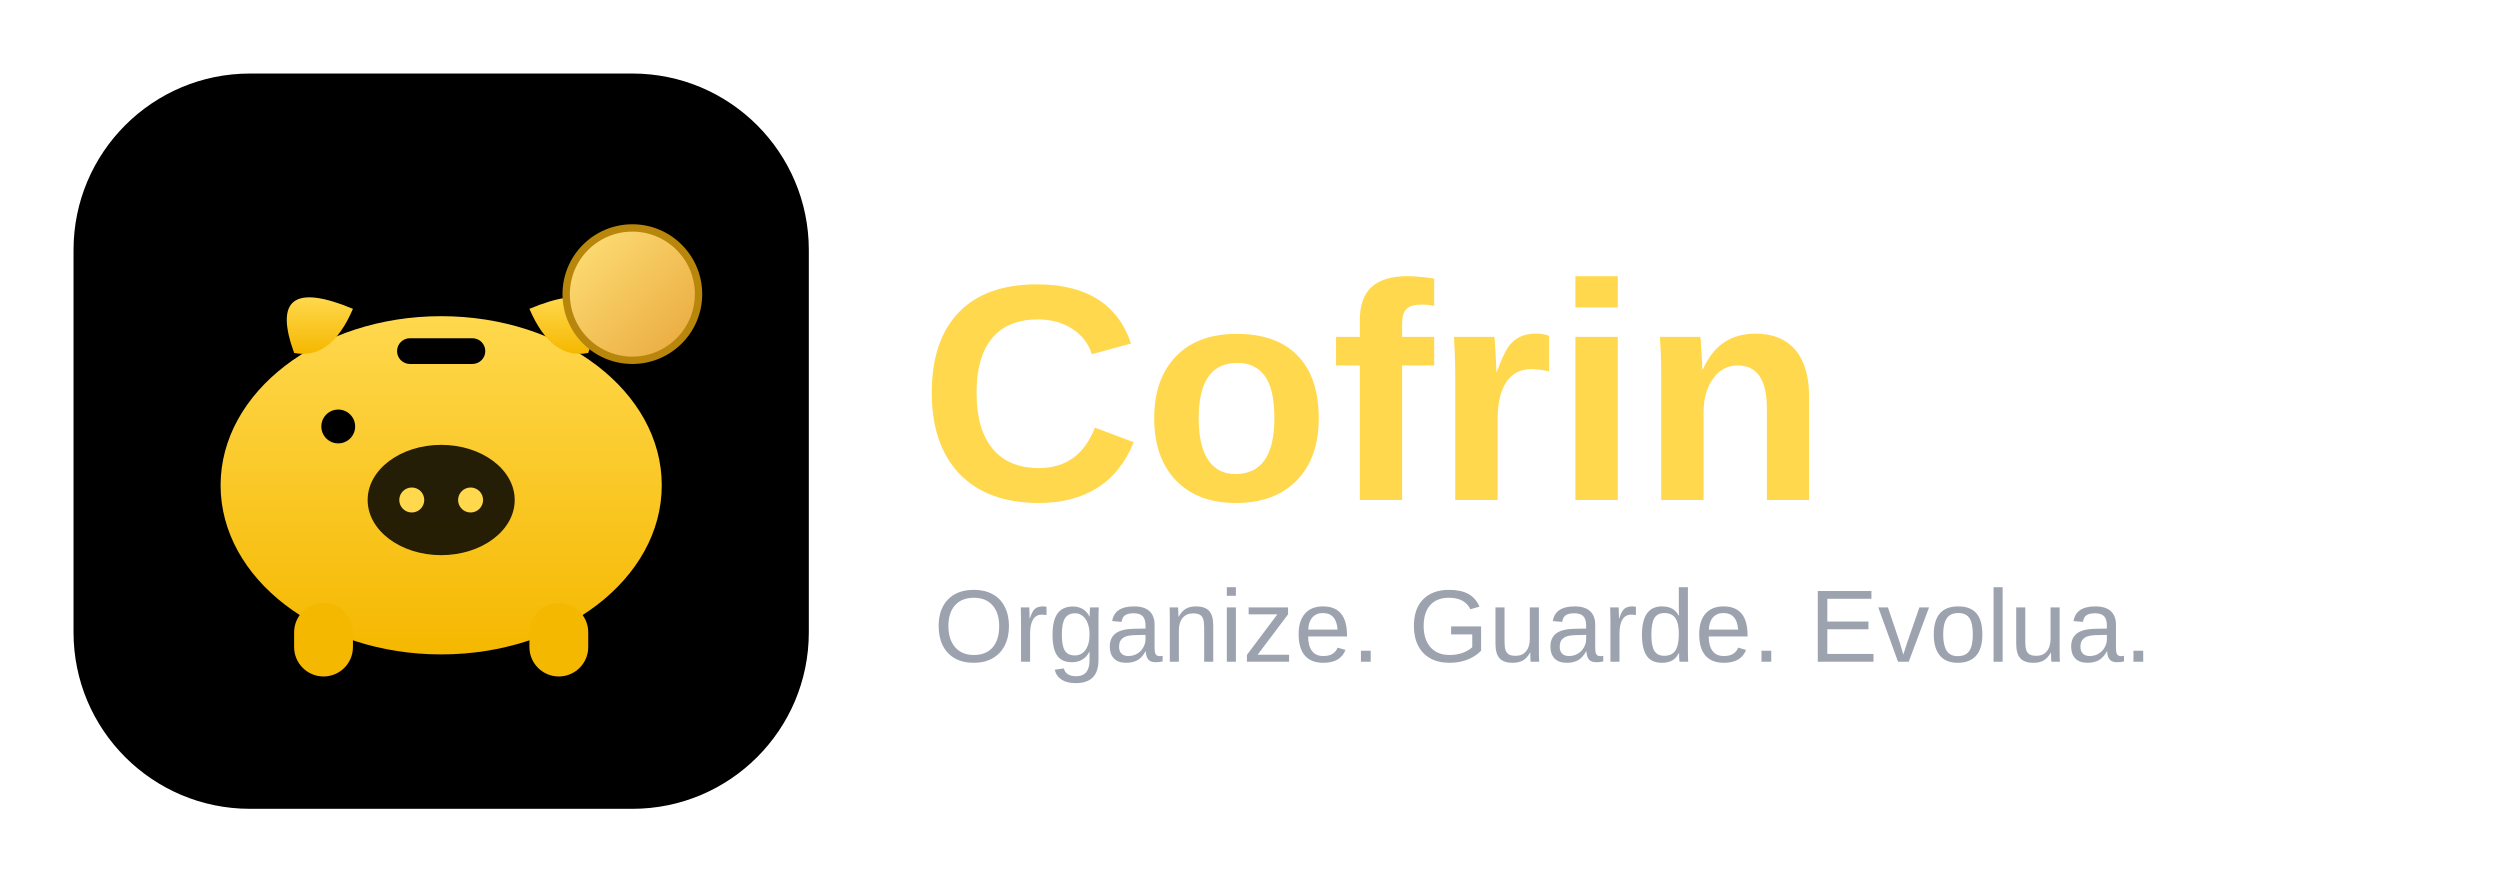
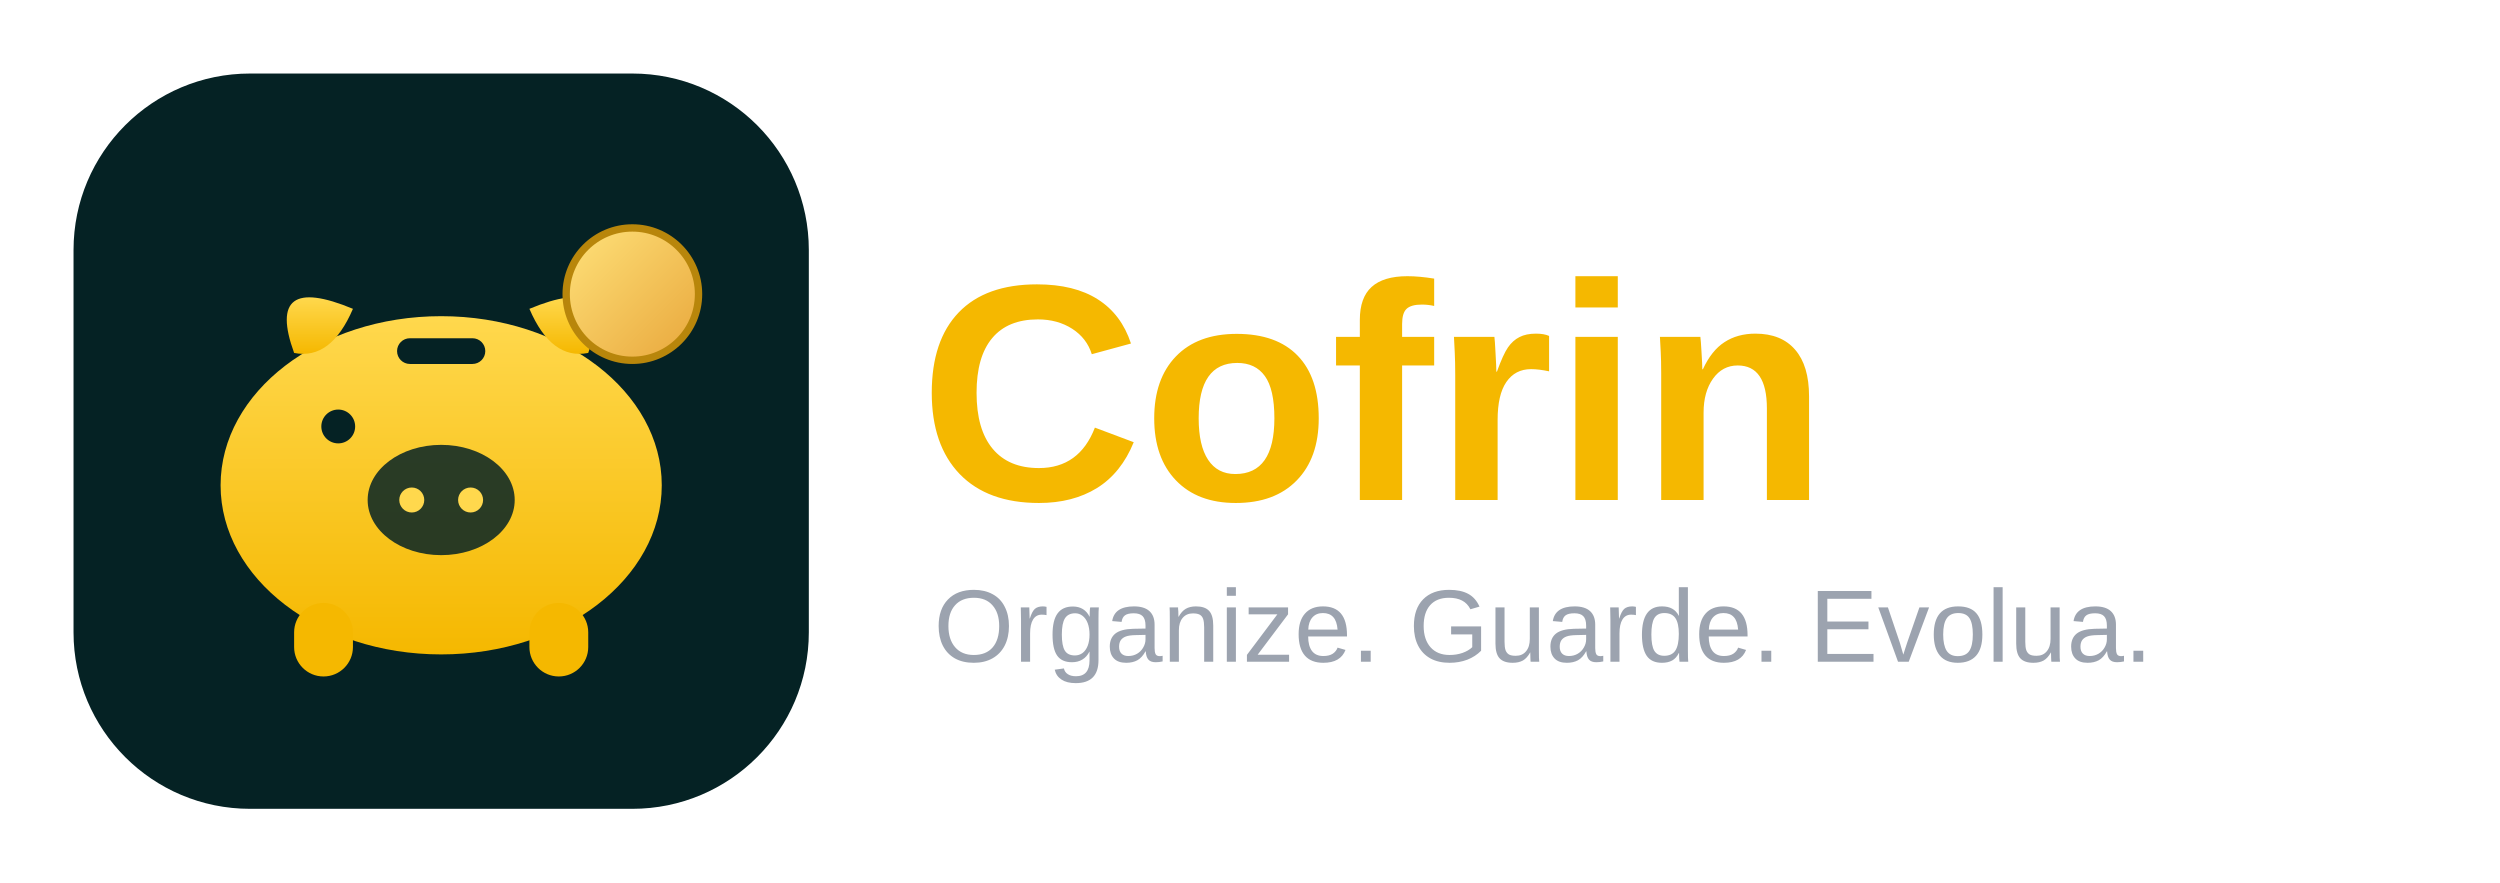
<svg xmlns="http://www.w3.org/2000/svg" width="340" height="120" viewBox="0 0 340 120">
  <defs>
    <linearGradient id="ouro2" x1="0" y1="0" x2="1" y2="1">
      <stop offset="0%" stop-color="#FFE27A" />
      <stop offset="100%" stop-color="#E8A63B" />
    </linearGradient>
    <linearGradient id="amarelo2" x1="0" y1="0" x2="0" y2="1">
      <stop offset="0%" stop-color="#FFD84D" />
      <stop offset="100%" stop-color="#F5B800" />
    </linearGradient>
  </defs>
  <g transform="translate(10,10)">
-     <rect width="100" height="100" rx="24" fill="#000000" />
+     <rect width="100" height="100" rx="24" fill="#052224" />
    <ellipse cx="50" cy="56" rx="30" ry="23" fill="url(#amarelo2)" />
    <path d="M30 38 Q26 27 38 32 Q35 39 30 38Z" fill="url(#amarelo2)" />
    <path d="M70 38 Q74 27 62 32 Q65 39 70 38Z" fill="url(#amarelo2)" />
    <rect x="30" y="72" width="8" height="10" rx="4" fill="#F5B800" />
    <rect x="62" y="72" width="8" height="10" rx="4" fill="#F5B800" />
-     <ellipse cx="50" cy="58" rx="10" ry="7.5" fill="#000000" opacity="0.85" />
+     <ellipse cx="50" cy="58" rx="10" ry="7.5" fill="#052224" opacity="0.85" />
    <circle cx="46" cy="58" r="1.7" fill="#FFD84D" />
    <circle cx="54" cy="58" r="1.7" fill="#FFD84D" />
-     <circle cx="36" cy="48" r="2.3" fill="#000000" />
-     <rect x="44" y="36" width="12" height="3.5" rx="1.75" fill="#000000" />
+     <circle cx="36" cy="48" r="2.3" fill="#052224" />
+     <rect x="44" y="36" width="12" height="3.5" rx="1.75" fill="#052224" />
    <circle cx="76" cy="30" r="9" fill="url(#ouro2)" stroke="#B8860B" stroke-width="1" />
  </g>
-   <text x="125" y="68" font-size="42" font-weight="800" fill="#FFD84D" font-family="Arial, sans-serif">Cofrin</text>
+   <text x="125" y="68" font-size="42" font-weight="800" fill="#F5B800" font-family="Arial, sans-serif">Cofrin</text>
  <text x="127" y="90" font-size="14" font-weight="500" fill="#9CA3AF" font-family="Arial, sans-serif">Organize. Guarde. Evolua.</text>
</svg>
